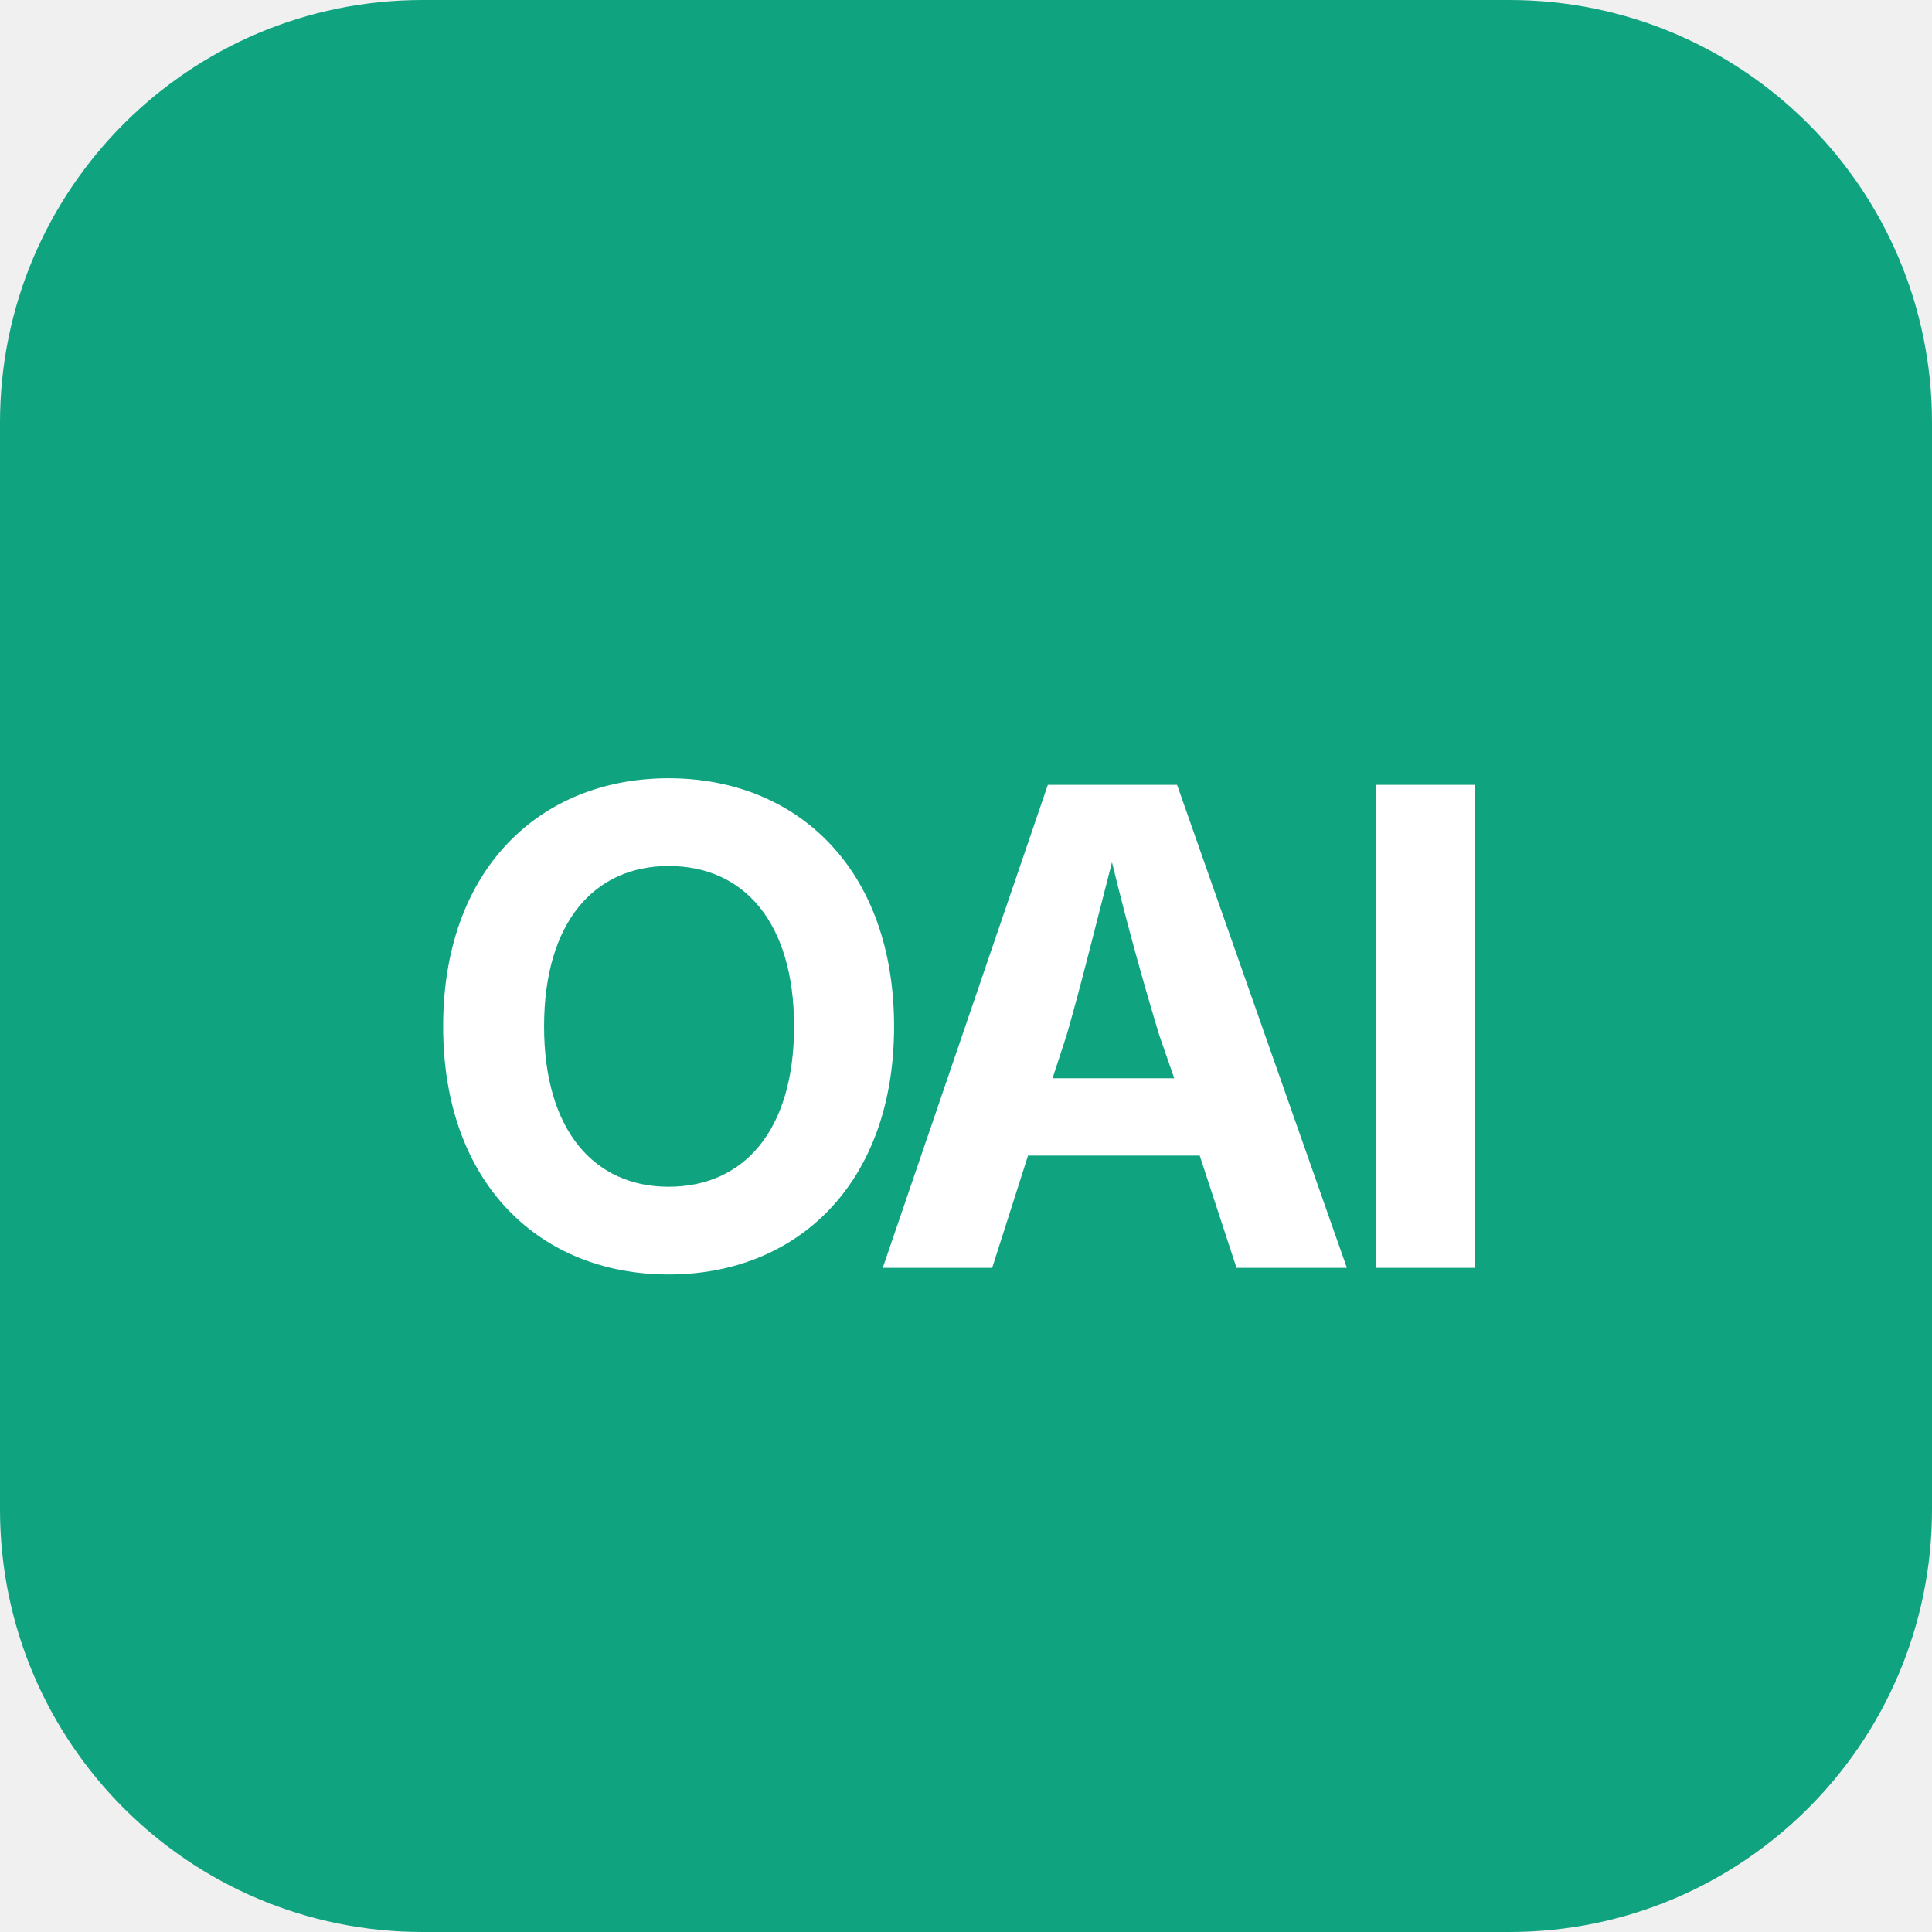
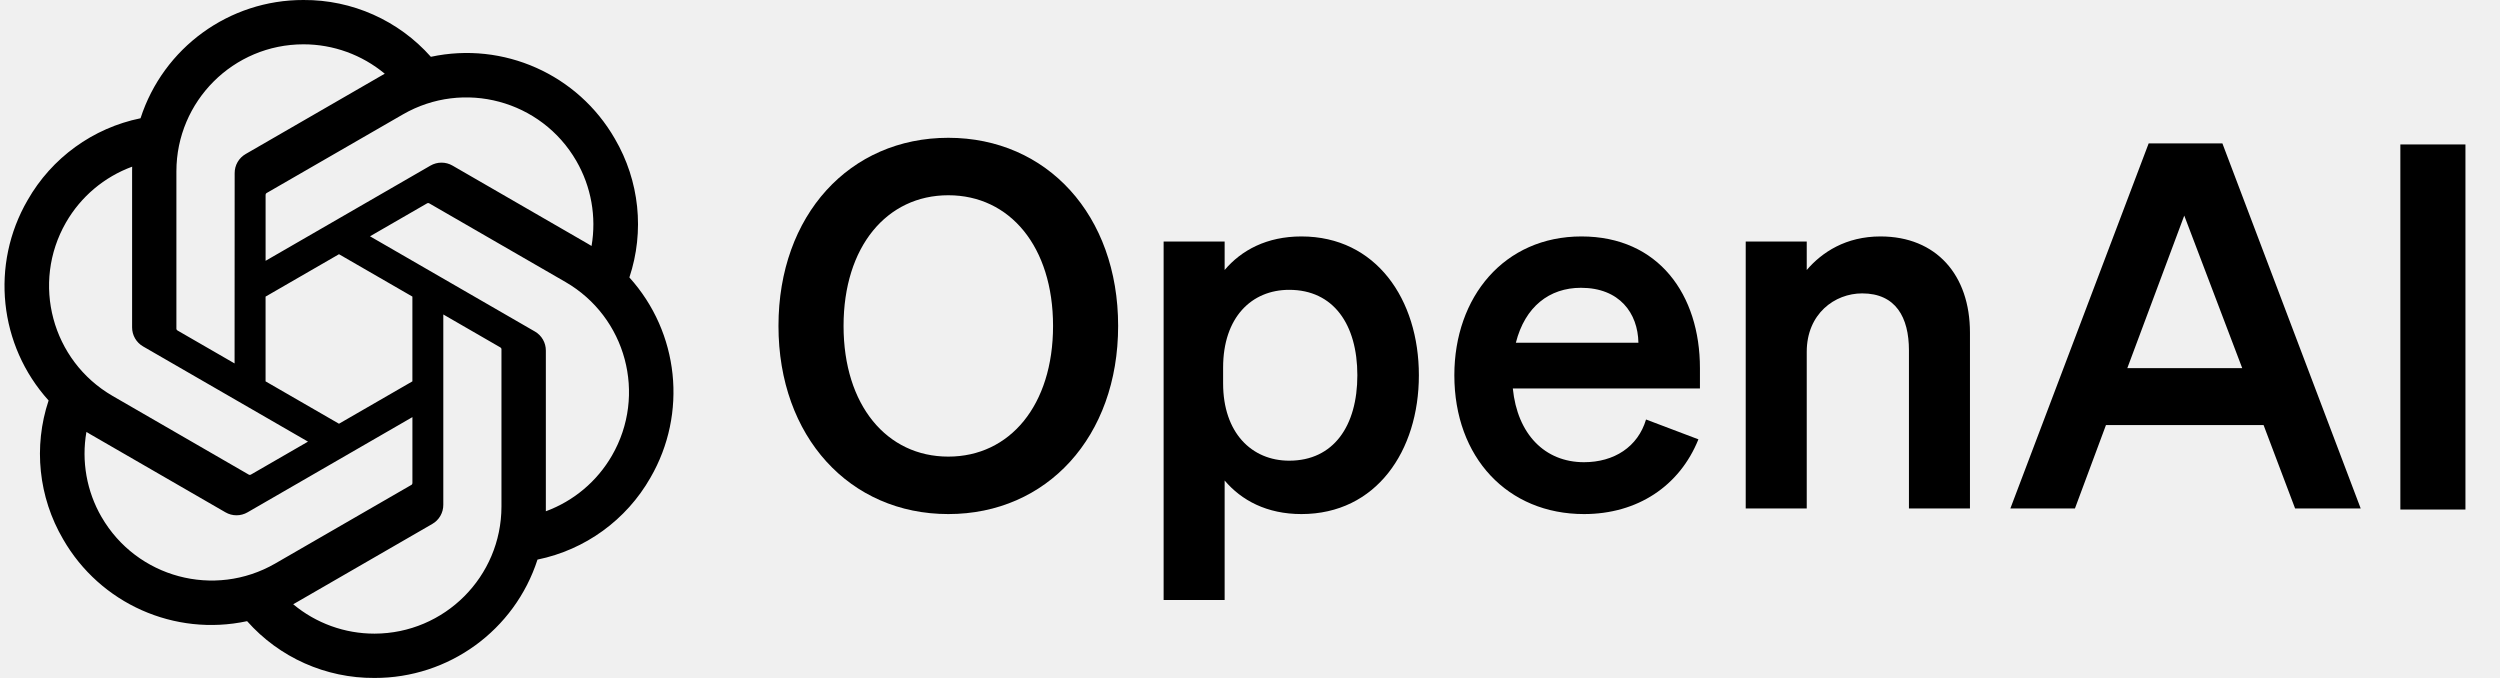
- <svg xmlns="http://www.w3.org/2000/svg" viewBox="0 0 32 32" width="32" height="32">
-   <rect width="32" height="32" rx="7" fill="#10A37F" />
-   <text x="16" y="17" text-anchor="middle" dominant-baseline="central" fill="#FFFFFF" font-family="'Inter', -apple-system, BlinkMacSystemFont, sans-serif" font-size="11px" font-weight="700" letter-spacing="-0.5px">OAI</text>
+ <svg xmlns="http://www.w3.org/2000/svg" viewBox="0 0 1180 320">
+   <path d="m367.44 153.84c0 52.32 33.6 88.8 80.16 88.8s80.16-36.48 80.16-88.8-33.6-88.8-80.16-88.8-80.16 36.48-80.16 88.8zm129.6 0c0 37.44-20.4 61.68-49.44 61.68s-49.44-24.24-49.44-61.68 20.4-61.68 49.44-61.68 49.44 24.24 49.44 61.68z" />
+   <path d="m614.27 242.64c35.28 0 55.44-29.76 55.44-65.52s-20.16-65.52-55.44-65.52c-16.32 0-28.32 6.48-36.24 15.84v-13.44h-28.8v169.2h28.8v-56.4c7.92 9.36 19.92 15.84 36.24 15.84zm-36.96-69.12c0-23.76 13.44-36.72 31.2-36.72 20.88 0 32.16 16.32 32.16 40.32s-11.28 40.32-32.16 40.32c-17.76 0-31.2-13.2-31.2-36.48z" />
+   <path d="m747.65 242.64c25.2 0 45.12-13.2 54-35.28l-24.72-9.36c-3.84 12.96-15.12 20.16-29.28 20.16-18.48 0-31.44-13.2-33.6-34.8h88.32v-9.6c0-34.56-19.44-62.16-55.92-62.16s-60 28.56-60 65.52c0 38.88 25.2 65.52 61.2 65.52zm-1.44-106.8c18.24 0 26.88 12 27.12 25.92h-57.84c4.32-17.04 15.84-25.92 30.72-25.92z" />
+   <path d="m823.98 240h28.8v-73.92c0-18 13.2-27.6 26.16-27.6 15.84 0 22.08 11.28 22.08 26.88v74.64h28.8v-83.04c0-27.12-15.84-45.36-42.24-45.36-16.32 0-27.6 7.44-34.8 15.84v-13.44h-28.8z" />
+   <path d="m1014.17 67.68-65.28 172.32h30.48l14.64-39.36h74.4l14.88 39.36h30.96l-65.28-172.32zm16.8 34.08 27.36 72h-54.24z" />
+   <path d="m1163.69 68.18h-30.72v172.32h30.72z" />
+   <path d="m297.06 130.97c7.26-21.79 4.76-45.66-6.85-65.48-17.46-30.4-52.56-46.04-86.84-38.68-15.25-17.18-37.16-26.95-60.13-26.81-35.04-.08-66.13 22.48-76.91 55.82-22.51 4.61-41.94 18.7-53.31 38.67-17.59 30.32-13.58 68.54 9.92 94.54-7.26 21.79-4.76 45.66 6.85 65.48 17.46 30.4 52.56 46.04 86.84 38.68 15.24 17.18 37.16 26.95 60.13 26.8 35.06.09 66.16-22.49 76.94-55.86 22.51-4.61 41.94-18.7 53.31-38.67 17.57-30.32 13.55-68.51-9.94-94.51zm-120.28 168.11c-14.03.02-27.62-4.89-38.39-13.88.49-.26 1.34-.73 1.89-1.07l63.72-36.8c3.26-1.85 5.26-5.32 5.24-9.07v-89.83l26.93 15.55c.29.14.48.42.52.74v74.39c-.04 33.08-26.83 59.9-59.91 59.97zm-128.84-55.03c-7.03-12.14-9.56-26.37-7.15-40.18.47.28 1.3.79 1.89 1.13l63.72 36.8c3.23 1.89 7.23 1.89 10.47 0l77.79-44.92v31.1c.02.32-.13.63-.38.83l-64.41 37.19c-28.69 16.52-65.33 6.7-81.92-21.95zm-16.77-139.09c7-12.16 18.05-21.46 31.21-26.29 0 .55-.03 1.52-.03 2.2v73.61c-.02 3.74 1.98 7.21 5.23 9.06l77.79 44.91-26.93 15.55c-.27.18-.61.21-.91.08l-64.42-37.22c-28.63-16.58-38.45-53.21-21.95-81.89zm221.26 51.49-77.79-44.92 26.93-15.54c.27-.18.61-.21.91-.08l64.42 37.19c28.68 16.57 38.51 53.26 21.94 81.94-7.01 12.14-18.05 21.44-31.2 26.28v-75.81c.03-3.74-1.96-7.2-5.2-9.06zm26.8-40.34c-.47-.29-1.3-.79-1.89-1.13l-63.72-36.8c-3.23-1.89-7.23-1.89-10.47 0l-77.79 44.92v-31.1c-.02-.32.13-.63.38-.83l64.41-37.16c28.69-16.55 65.37-6.7 81.91 22 6.99 12.12 9.52 26.31 7.15 40.1zm-168.51 55.43-26.94-15.55c-.29-.14-.48-.42-.52-.74v-74.39c.02-33.12 26.89-59.96 60.01-59.94 14.01 0 27.57 4.92 38.34 13.88-.49.26-1.33.73-1.89 1.07l-63.72 36.8c-3.26 1.85-5.26 5.31-5.24 9.06l-.04 89.79zm14.63-31.54 34.65-20.01 34.65 20v40.01l-34.65 20-34.65-20z" />
</svg>
